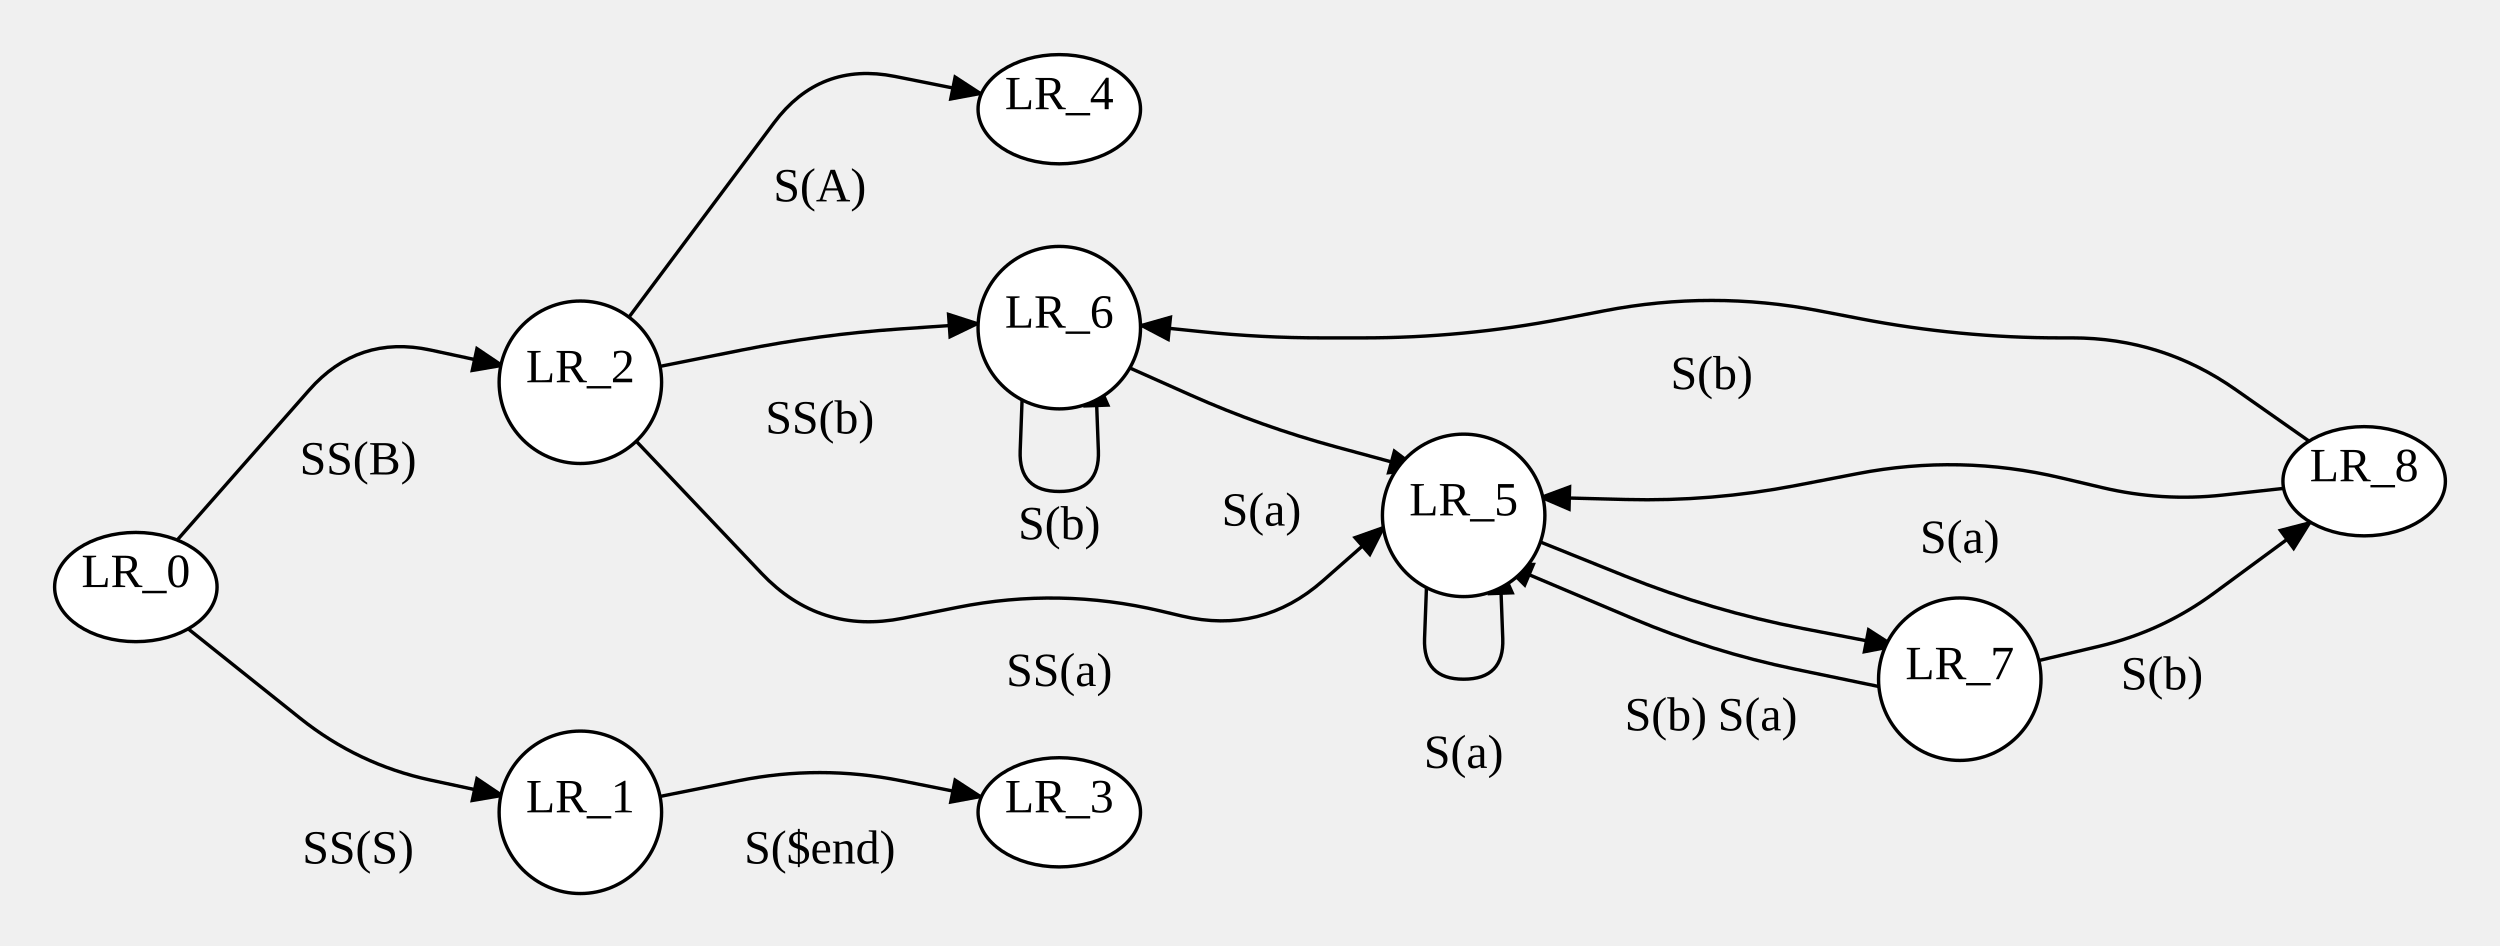
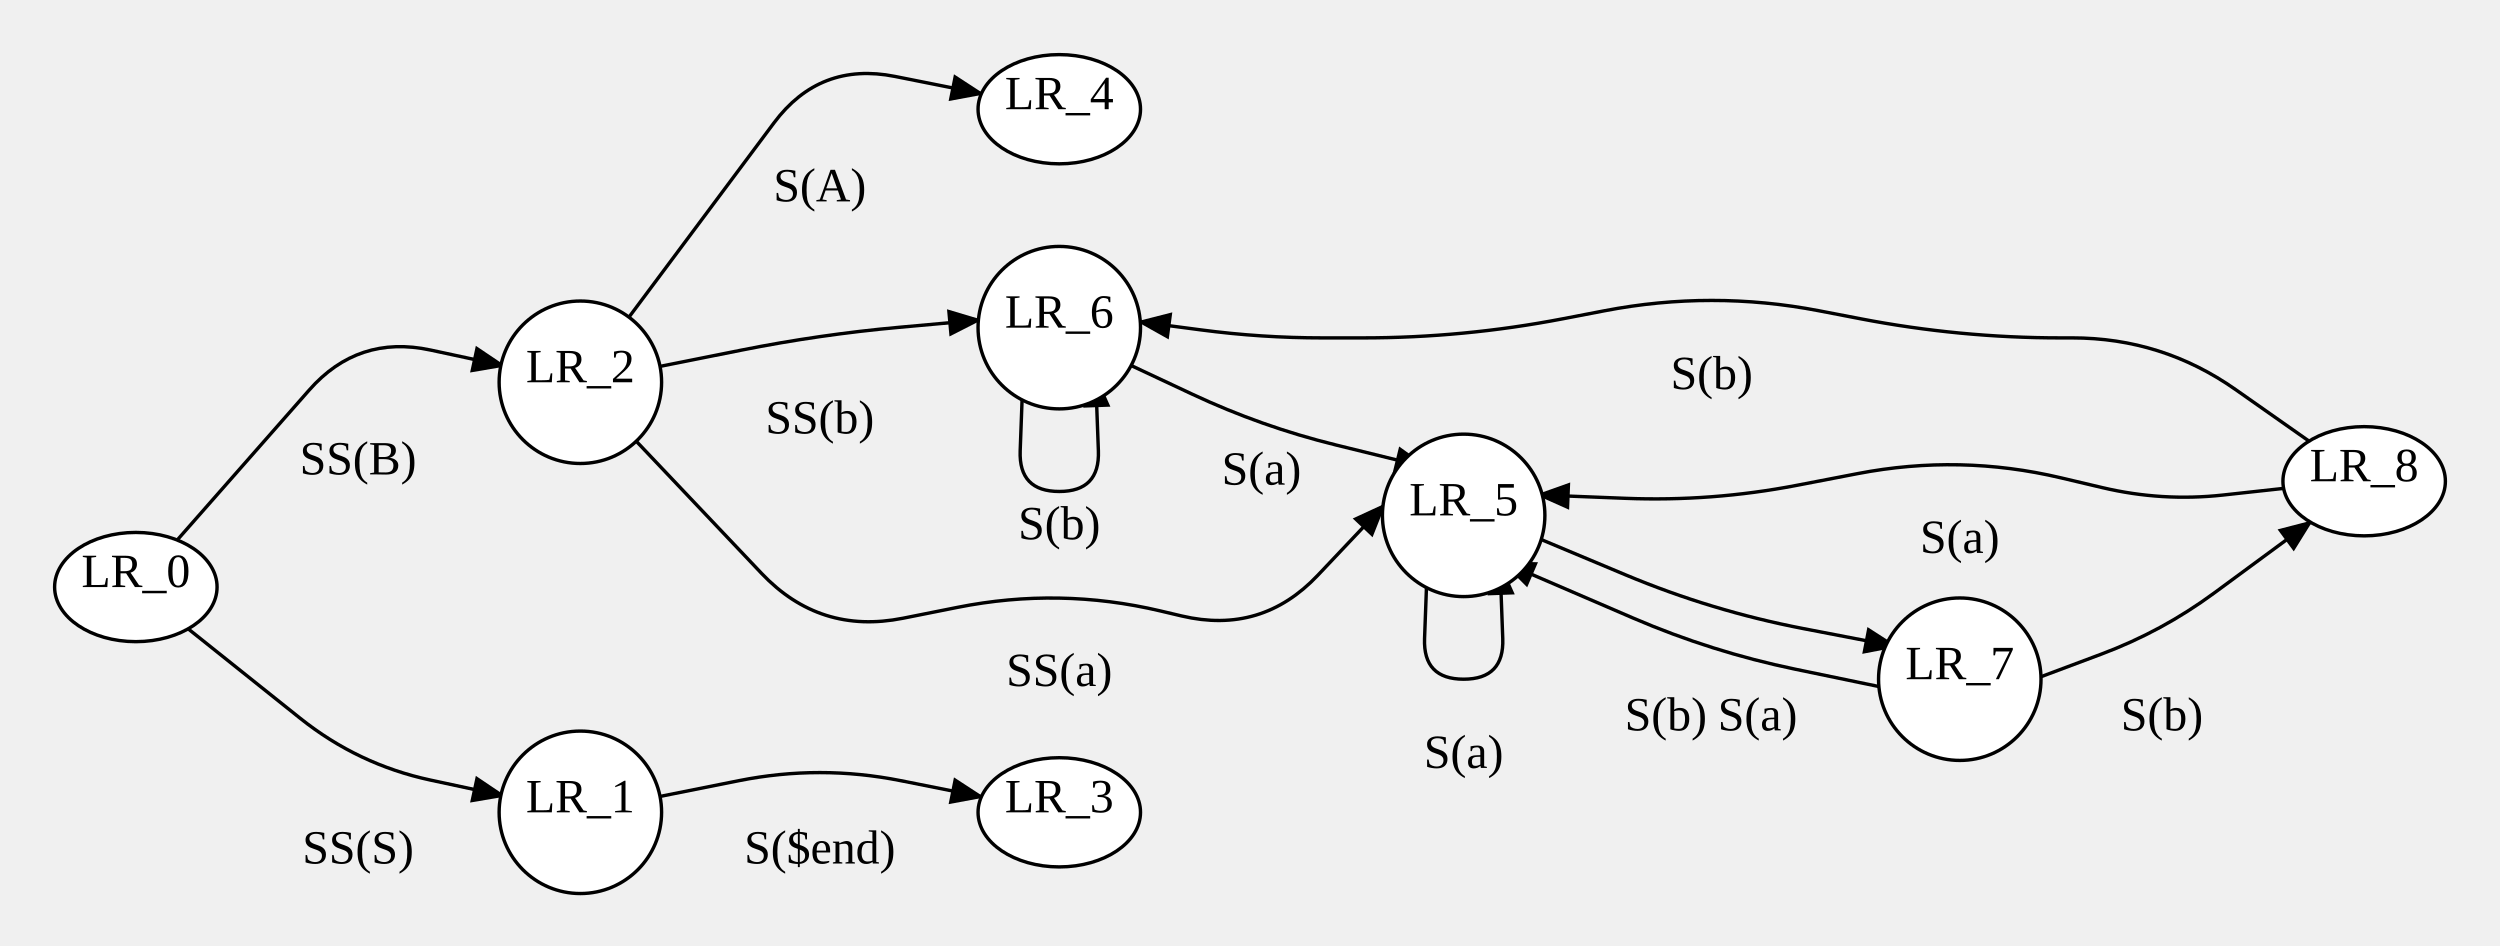
<svg xmlns="http://www.w3.org/2000/svg" width="732.48" height="277">
  <style type="text/css">
		.edge { fill: none; }
	</style>
  <defs>
    <marker id="normal" markerWidth="10" markerHeight="8" refX="9" refY="4" orient="auto-start-reverse" markerUnits="userSpaceOnUse">
      <path d="M0,0 L0,8 L10,4 z" fill="context-stroke" />
    </marker>
    <marker id="vee" markerWidth="10" markerHeight="8" refX="9" refY="4" orient="auto-start-reverse" markerUnits="userSpaceOnUse">
      <path d="M0,0 L10,4 L0,8 L3,4 z" fill="context-stroke" />
    </marker>
    <marker id="dot" markerWidth="8" markerHeight="8" refX="7" refY="4" orient="auto-start-reverse" markerUnits="userSpaceOnUse">
      <circle cx="4" cy="4" r="3.5" fill="context-stroke" />
    </marker>
    <marker id="odot" markerWidth="8" markerHeight="8" refX="7" refY="4" orient="auto-start-reverse" markerUnits="userSpaceOnUse">
      <circle cx="4" cy="4" r="3" fill="white" stroke="context-stroke" />
    </marker>
  </defs>
  <g>
    <path class="edge" marker-end="url(#normal)" stroke="#000000" stroke-width="1" d="M51.918,158.229 L90.577,114.298 Q104.92,98 126.145,102.563 L147.371,107.126 " />
    <text text-anchor="middle" alignment-baseline="middle" x="104.92" y="139" font-size="14" color="#000000">SS(B)</text>
    <path class="edge" marker-end="url(#normal)" stroke="#000000" stroke-width="1" d="M55.128,184.24 L87.955,210.453 Q104.92,224 126.145,228.563 L147.371,233.126 " />
    <text text-anchor="middle" alignment-baseline="middle" x="104.92" y="253" font-size="14" color="#000000">SS(S)</text>
    <path class="edge" marker-end="url(#normal)" stroke="#000000" stroke-width="1" d="M192.856,233.447 L216.528,228.724 Q240.2,224 263.872,228.724 L287.544,233.447 " />
    <text text-anchor="middle" alignment-baseline="middle" x="240.2" y="253" font-size="14" color="#000000">S($end)</text>
-     <path class="edge" marker-end="url(#normal)" stroke="#000000" stroke-width="1" d="M192.856,107.447 L217.381,102.553 Q240.2,98 263.413,96.401 L286.627,94.802 " />
+     <path class="edge" marker-end="url(#normal)" stroke="#000000" stroke-width="1" d="M192.856,107.447 L217.263,102.577 Q240.2,98 263.494,95.893 L286.789,93.786 " />
    <text text-anchor="middle" alignment-baseline="middle" x="240.2" y="127" font-size="14" color="#000000">SS(b)</text>
-     <path class="edge" marker-end="url(#normal)" stroke="#000000" stroke-width="1" d="M182.832,125.492 L223.119,167.984 Q240.2,186 264.546,181.142 L280.512,177.956 Q310.36,172 339.98,179 L346.289,180.491 Q369.6,186 387.585,170.18 L405.571,154.36 " />
+     <path class="edge" marker-end="url(#normal)" stroke="#000000" stroke-width="1" d="M182.832,125.492 L223.119,167.984 Q240.2,186 264.546,181.142 L280.512,177.956 Q310.36,172 339.98,179 L346.204,180.471 Q369.6,186 386.121,168.535 L405.427,148.126 " />
    <text text-anchor="middle" alignment-baseline="middle" x="310.36" y="201" font-size="14" color="#000000">SS(a)</text>
    <path class="edge" marker-end="url(#normal)" stroke="#000000" stroke-width="1" d="M180.714,97.699 L226.758,36.01 Q240.2,18 262.239,22.398 L287.544,27.447 " />
    <text text-anchor="middle" alignment-baseline="middle" x="240.2" y="59" font-size="14" color="#000000">S(A)</text>
-     <path class="edge" marker-end="url(#normal)" stroke="#000000" stroke-width="1" d="M450.034,158.28 L476.155,168.792 Q501.52,179 528.368,184.175 L555.217,189.349 " />
+     <path class="edge" marker-end="url(#normal)" stroke="#000000" stroke-width="1" d="M450.497,157.635 L476.299,168.439 Q501.52,179 528.368,184.175 L555.217,189.349 " />
    <text text-anchor="middle" alignment-baseline="middle" x="488.08" y="214" font-size="14" color="#000000">S(b)</text>
    <path class="edge" marker-end="url(#normal)" stroke="#000000" stroke-width="1" d="M418.196,165.311 L417.383,187.108 Q416.94,199 428.84,199 L428.84,199 Q440.74,199 440.296,187.108 L439.484,165.311 " />
    <text text-anchor="middle" alignment-baseline="middle" x="428.84" y="225" font-size="14" color="#000000">S(a)</text>
    <path class="edge" marker-end="url(#normal)" stroke="#000000" stroke-width="1" d="M299.716,110.311 L298.903,132.108 Q298.46,144 310.36,144 L310.36,144 Q322.26,144 321.817,132.108 L321.004,110.311 " />
    <text text-anchor="middle" alignment-baseline="middle" x="310.36" y="158" font-size="14" color="#000000">S(b)</text>
-     <path class="edge" marker-end="url(#normal)" stroke="#000000" stroke-width="1" d="M328.228,106.569 L348.914,115.785 Q369.6,125 391.454,130.935 L415.898,137.572 " />
-     <text text-anchor="middle" alignment-baseline="middle" x="369.6" y="154" font-size="14" color="#000000">S(a)</text>
-     <path class="edge" marker-end="url(#normal)" stroke="#000000" stroke-width="1" d="M596.653,193.694 L615.046,189.347 Q633.44,185 648.663,173.799 L676.934,152.998 " />
-     <text text-anchor="middle" alignment-baseline="middle" x="633.44" y="202" font-size="14" color="#000000">S(b)</text>
-     <path class="edge" marker-end="url(#normal)" stroke="#000000" stroke-width="1" d="M550.622,201.179 L526.071,196.09 Q501.52,191 478.424,181.241 L440.162,165.074 " />
+     <path class="edge" marker-end="url(#normal)" stroke="#000000" stroke-width="1" d="M328.988,105.959 L349.294,115.479 Q369.6,125 391.376,130.365 L417.719,136.854 " />
+     <text text-anchor="middle" alignment-baseline="middle" x="369.6" y="142" font-size="14" color="#000000">S(a)</text>
+     <path class="edge" marker-end="url(#normal)" stroke="#000000" stroke-width="1" d="M597.976,198.28 L615.708,191.64 Q633.44,185 648.691,173.779 L676.934,152.998 " />
+     <text text-anchor="middle" alignment-baseline="middle" x="633.44" y="214" font-size="14" color="#000000">S(b)</text>
+     <path class="edge" marker-end="url(#normal)" stroke="#000000" stroke-width="1" d="M550.622,201.179 L526.071,196.09 Q501.52,191 478.49,181.086 L440.766,164.846 " />
    <text text-anchor="middle" alignment-baseline="middle" x="514.96" y="214" font-size="14" color="#000000">S(a)</text>
-     <path class="edge" marker-end="url(#normal)" stroke="#000000" stroke-width="1" d="M676.529,129.248 L654.984,114.124 Q633.44,99 607.117,99 L603.82,99 Q574.2,99 545.115,93.397 L532.942,91.053 Q501.52,85 470.098,91.053 L457.925,93.397 Q428.84,99 399.22,99 L387.425,99 Q369.6,99 351.869,97.163 L334.139,95.326 " />
+     <path class="edge" marker-end="url(#normal)" stroke="#000000" stroke-width="1" d="M676.529,129.248 L654.984,114.124 Q633.44,99 607.117,99 L603.82,99 Q574.2,99 545.115,93.397 L532.942,91.053 Q501.52,85 470.098,91.053 L457.925,93.397 Q428.84,99 399.22,99 L387.541,99 Q369.6,99 351.813,96.652 L334.026,94.304 " />
    <text text-anchor="middle" alignment-baseline="middle" x="501.52" y="114" font-size="14" color="#000000">S(b)</text>
-     <path class="edge" marker-end="url(#normal)" stroke="#000000" stroke-width="1" d="M669.085,143.097 L651.263,145.048 Q633.44,147 615.991,142.876 L603.82,140 Q574.2,133 544.313,138.757 L526.186,142.249 Q501.52,147 476.409,146.351 L451.298,145.702 " />
+     <path class="edge" marker-end="url(#normal)" stroke="#000000" stroke-width="1" d="M669.085,143.097 L651.263,145.048 Q633.44,147 615.991,142.876 L603.82,140 Q574.2,133 544.313,138.757 L526.389,142.21 Q501.52,147 476.213,146.003 L450.907,145.006 " />
    <text text-anchor="middle" alignment-baseline="middle" x="574.2" y="162" font-size="14" color="#000000">S(a)</text>
    <ellipse cx="39.8" cy="172" rx="23.8" ry="16" class="node" fill="#FFFFFF" stroke="#000000" stroke-width="1" />
    <text text-anchor="middle" alignment-baseline="middle" x="39.8" y="172" font-size="14" color="#000000">LR_0</text>
    <ellipse cx="310.36" cy="238" rx="23.8" ry="16" class="node" fill="#FFFFFF" stroke="#000000" stroke-width="1" />
    <text text-anchor="middle" alignment-baseline="middle" x="310.36" y="238" font-size="14" color="#000000">LR_3</text>
    <ellipse cx="310.36" cy="32" rx="23.8" ry="16" class="node" fill="#FFFFFF" stroke="#000000" stroke-width="1" />
    <text text-anchor="middle" alignment-baseline="middle" x="310.36" y="32" font-size="14" color="#000000">LR_4</text>
    <ellipse cx="692.68" cy="141" rx="23.8" ry="16" class="node" fill="#FFFFFF" stroke="#000000" stroke-width="1" />
    <text text-anchor="middle" alignment-baseline="middle" x="692.68" y="141" font-size="14" color="#000000">LR_8</text>
    <circle cx="170.04" cy="112" r="23.8" class="node" fill="#FFFFFF" stroke="#000000" stroke-width="1" />
    <text text-anchor="middle" alignment-baseline="middle" x="170.04" y="112" font-size="14" color="#000000">LR_2</text>
    <circle cx="170.04" cy="238" r="23.8" class="node" fill="#FFFFFF" stroke="#000000" stroke-width="1" />
    <text text-anchor="middle" alignment-baseline="middle" x="170.04" y="238" font-size="14" color="#000000">LR_1</text>
    <circle cx="310.36" cy="96" r="23.8" class="node" fill="#FFFFFF" stroke="#000000" stroke-width="1" />
    <text text-anchor="middle" alignment-baseline="middle" x="310.36" y="96" font-size="14" color="#000000">LR_6</text>
    <circle cx="428.84" cy="151" r="23.8" class="node" fill="#FFFFFF" stroke="#000000" stroke-width="1" />
    <text text-anchor="middle" alignment-baseline="middle" x="428.84" y="151" font-size="14" color="#000000">LR_5</text>
    <circle cx="574.2" cy="199" r="23.8" class="node" fill="#FFFFFF" stroke="#000000" stroke-width="1" />
    <text text-anchor="middle" alignment-baseline="middle" x="574.2" y="199" font-size="14" color="#000000">LR_7</text>
  </g>
</svg>
